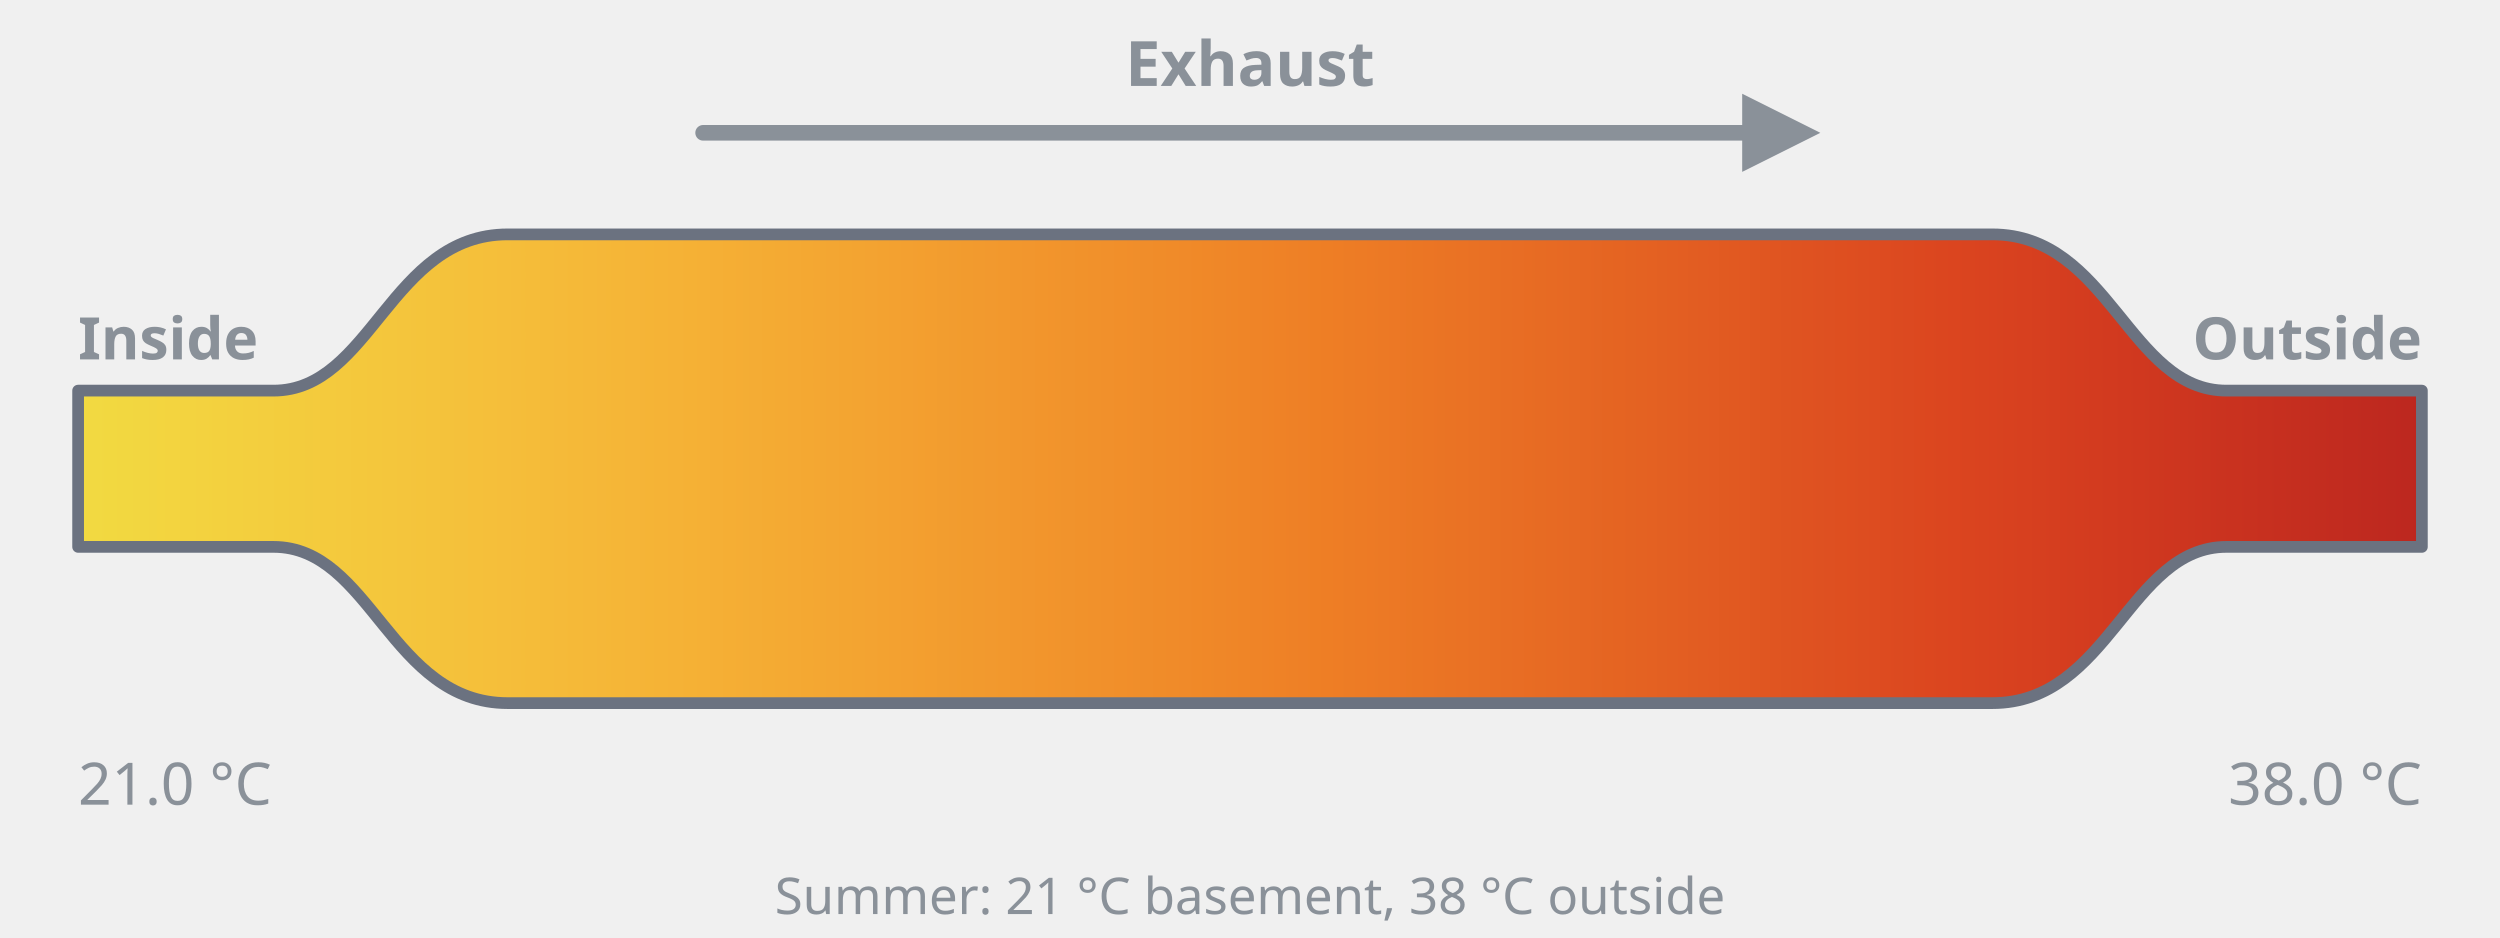
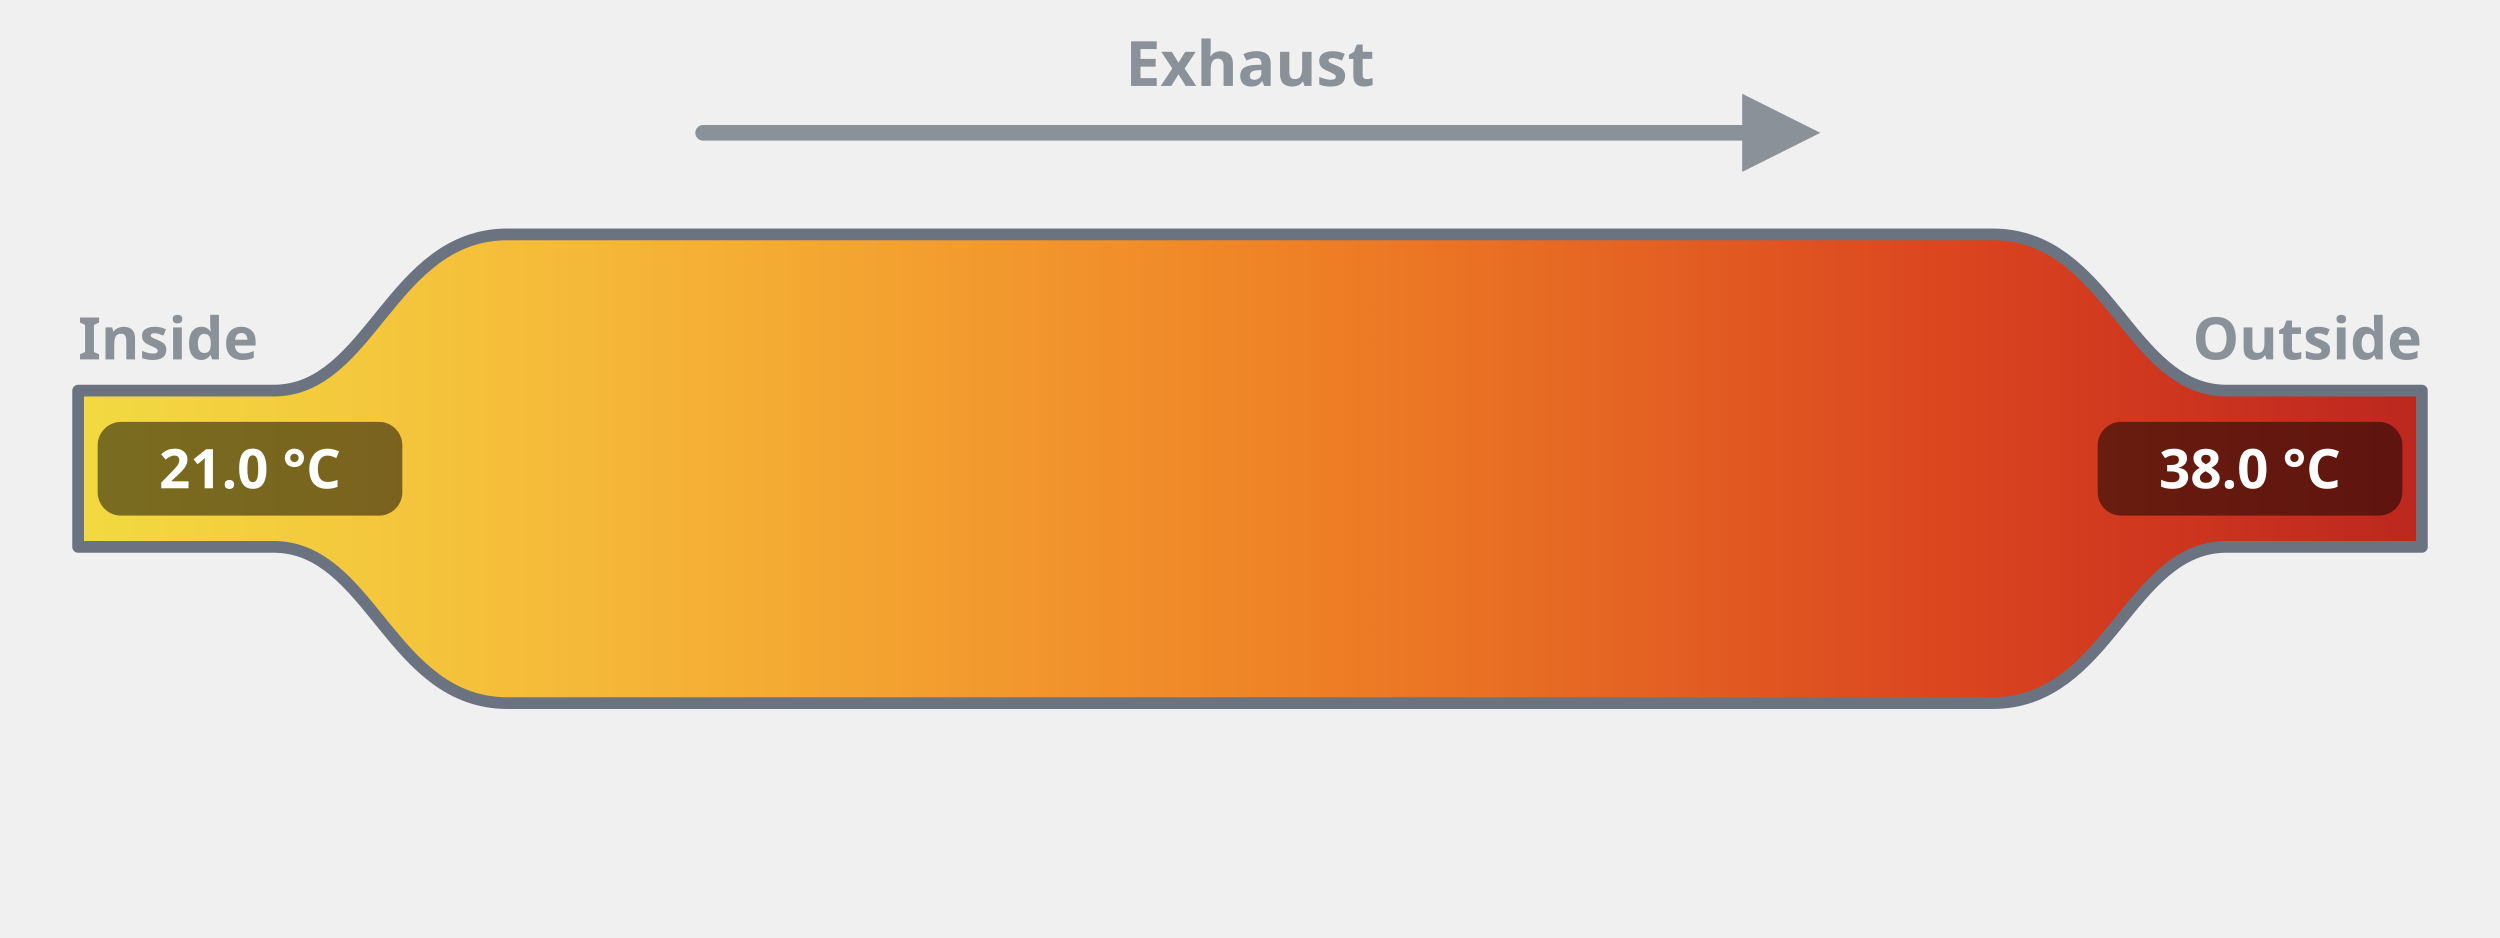
<svg xmlns="http://www.w3.org/2000/svg" viewBox="0 0 640 240" width="640" height="240" font-family="sans-serif">
  <defs>
    <linearGradient id="temp" x1="20" y1="0" x2="620" y2="0" gradientUnits="userSpaceOnUse">
      <stop offset="0.000" stop-color="#f2da41" />
      <stop offset="0.067" stop-color="#f3d03e" />
      <stop offset="0.133" stop-color="#f4c63c" />
      <stop offset="0.200" stop-color="#f5bb39" />
      <stop offset="0.267" stop-color="#f5b035" />
      <stop offset="0.333" stop-color="#f3a431" />
      <stop offset="0.400" stop-color="#f2972d" />
      <stop offset="0.467" stop-color="#f08b29" />
      <stop offset="0.533" stop-color="#ee7e25" />
      <stop offset="0.600" stop-color="#e97024" />
      <stop offset="0.667" stop-color="#e46222" />
      <stop offset="0.733" stop-color="#df5321" />
      <stop offset="0.800" stop-color="#db451f" />
      <stop offset="0.867" stop-color="#d23a1f" />
      <stop offset="0.933" stop-color="#c7301f" />
      <stop offset="1.000" stop-color="#bc271f" />
    </linearGradient>
    <marker id="head" viewBox="0 0 10 10" refX="7" refY="5" markerWidth="5" markerHeight="5" orient="auto-start-reverse">
      <path d="M0,0 L10,5 L0,10 Z" fill="#8a9199" />
    </marker>
  </defs>
  <line x1="180" y1="34" x2="460" y2="34" stroke="#8a9199" stroke-width="4" stroke-linecap="round" marker-end="url(#head)" />
  <text x="320" y="22" text-anchor="middle" font-size="16" font-weight="bold" fill="#8a9199">Exhaust</text>
  <path d="M 20,100 L 70,100 C 95,100 100,60 130,60 L 510,60 C 540,60 545,100 570,100 L 620,100 L 620,140 L 570,140 C 545,140 540,180 510,180 L 130,180 C 100,180 95,140 70,140 L 20,140 Z" fill="url(#temp)" stroke="#6b7280" stroke-width="3" stroke-linejoin="round" />
  <text x="20" y="92" font-size="15" font-weight="bold" fill="#8a9199">Inside</text>
-   <text x="20" y="206" font-size="15" fill="#8a9199">21.0 °C</text>
  <text x="620" y="92" text-anchor="end" font-size="15" font-weight="bold" fill="#8a9199">Outside</text>
-   <text x="620" y="206" text-anchor="end" font-size="15" fill="#8a9199">38.0 °C</text>
-   <text x="320" y="234" text-anchor="middle" font-size="13" fill="#8a9199">Summer: 21 °C basement, 38 °C outside</text>
+   <rect x="25" y="108" width="78" height="24" rx="6" fill="#000" fill-opacity="0.5" />
+   <text x="64" y="125" text-anchor="middle" font-size="14" font-weight="bold" fill="#fff">21.0 °C</text>
+   <rect x="537" y="108" width="78" height="24" rx="6" fill="#000" fill-opacity="0.5" />
+   <text x="576" y="125" text-anchor="middle" font-size="14" font-weight="bold" fill="#fff">38.0 °C</text>
</svg>
